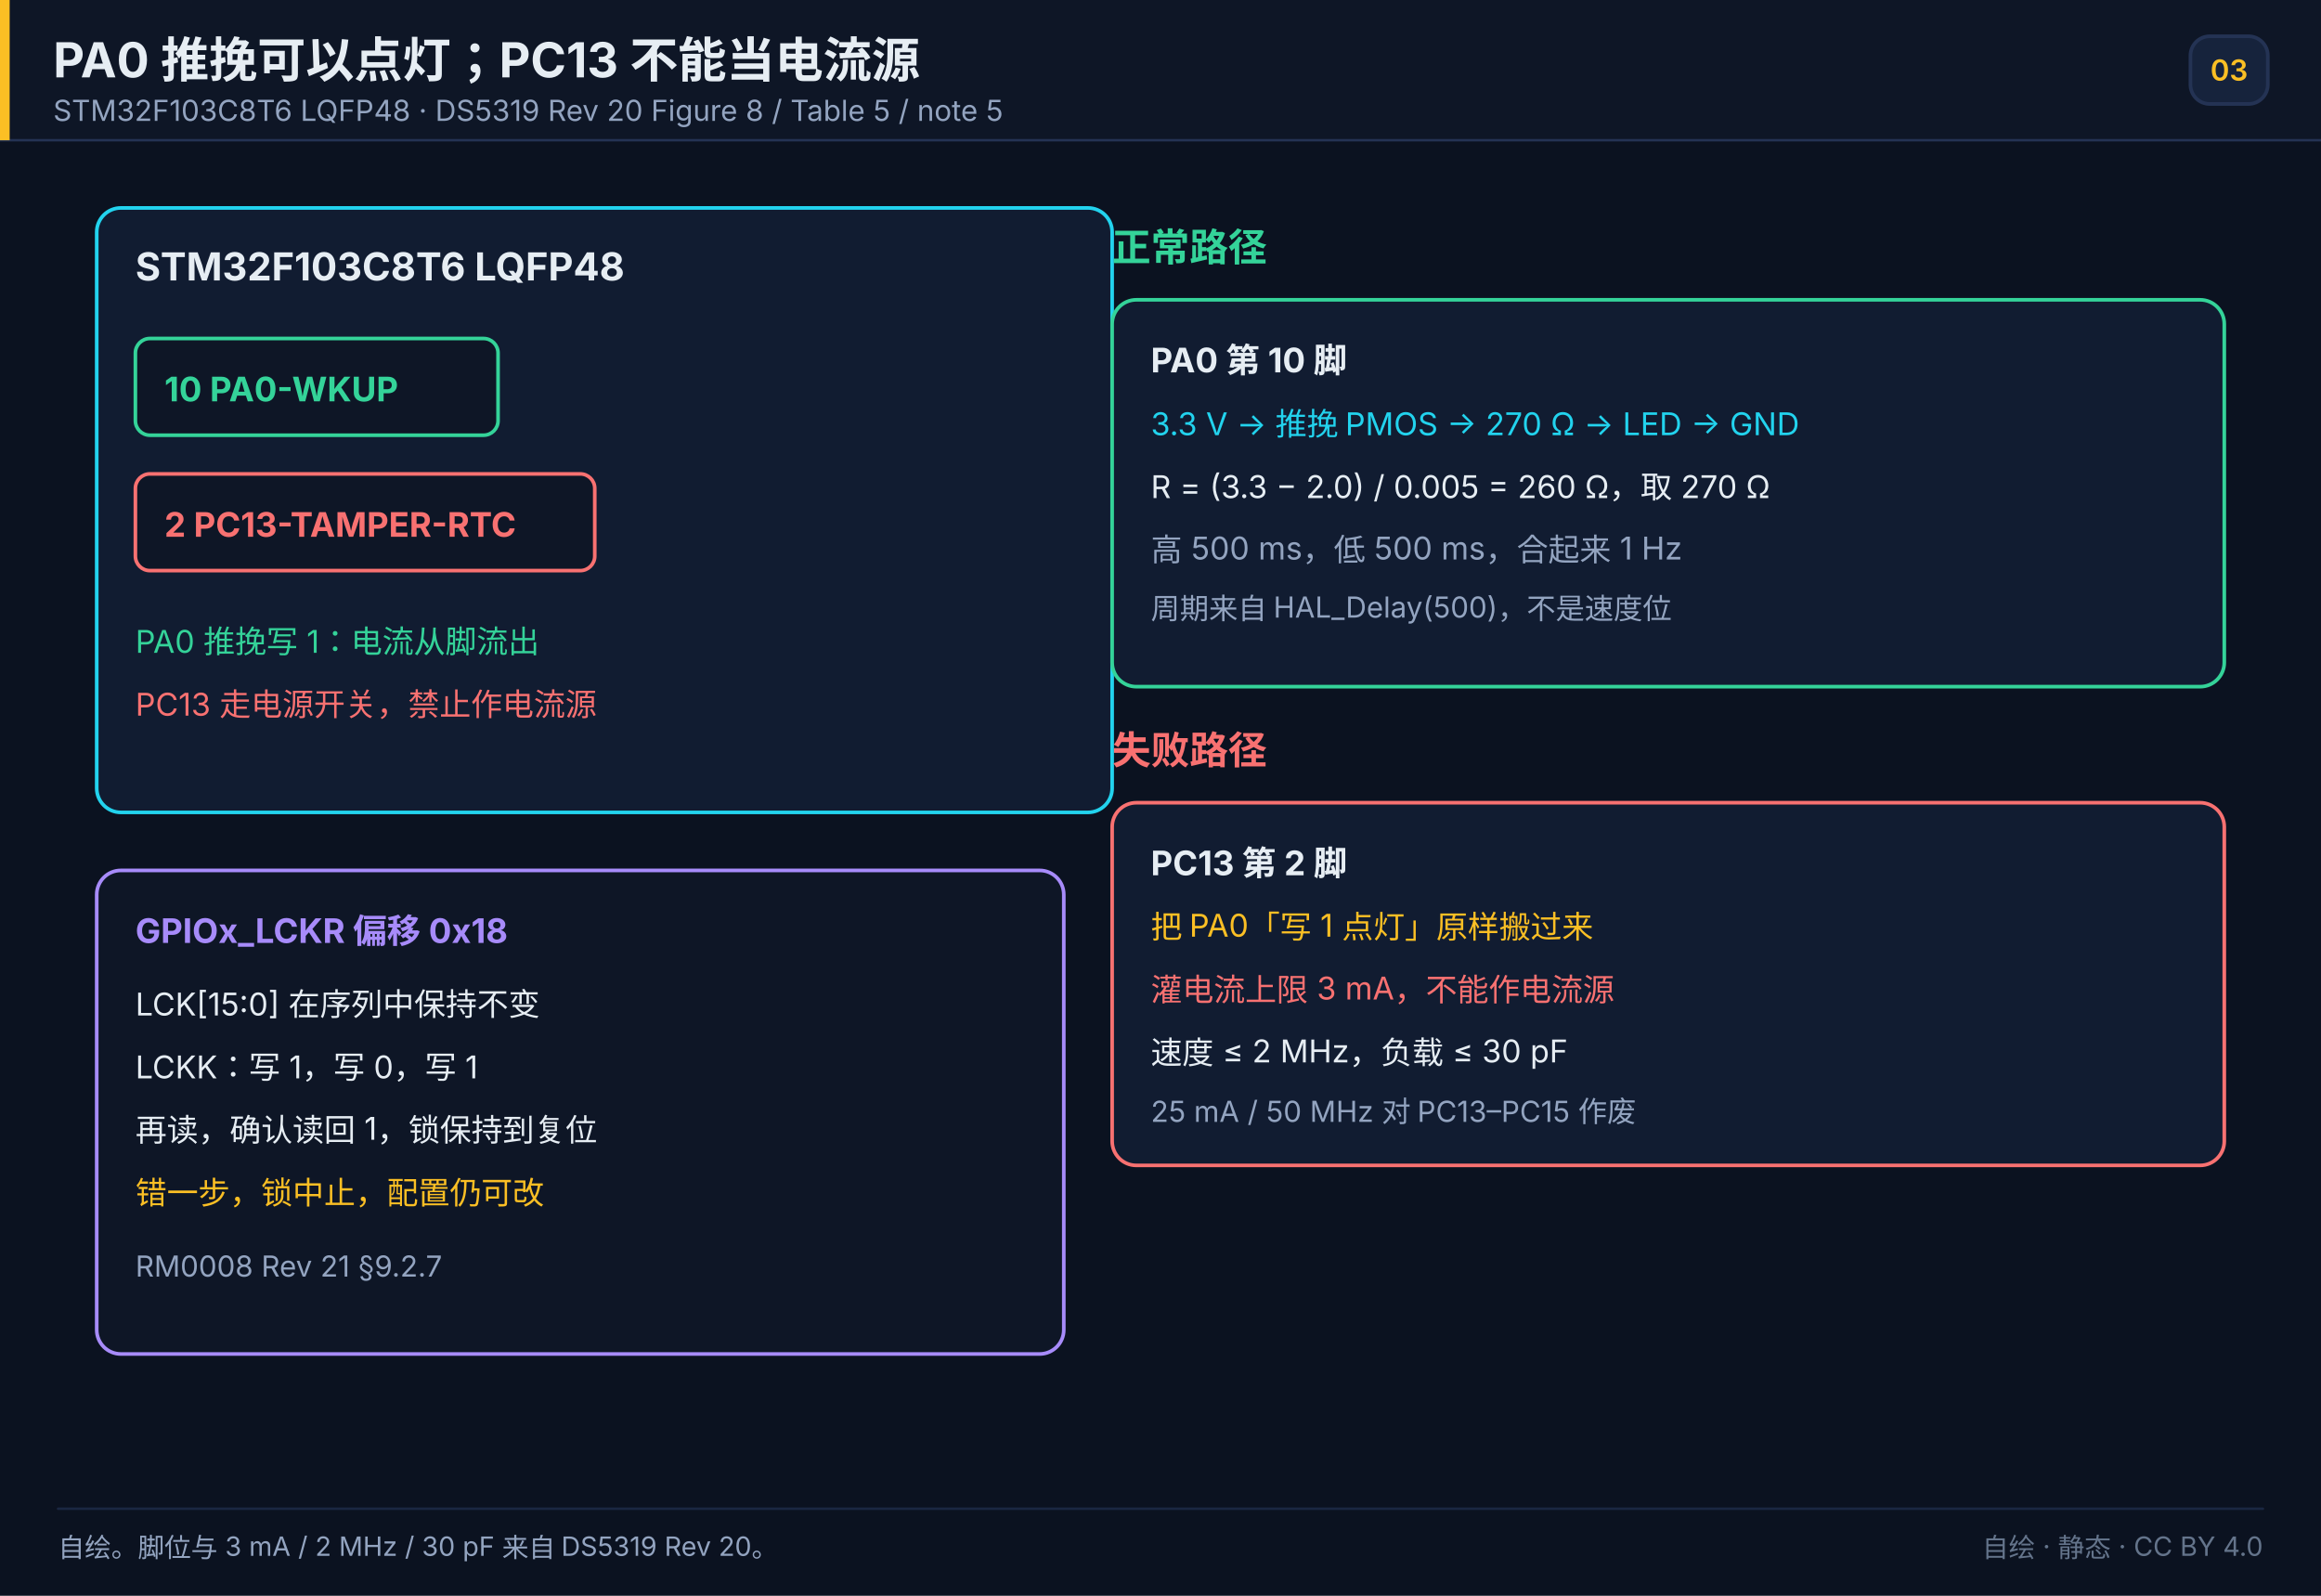
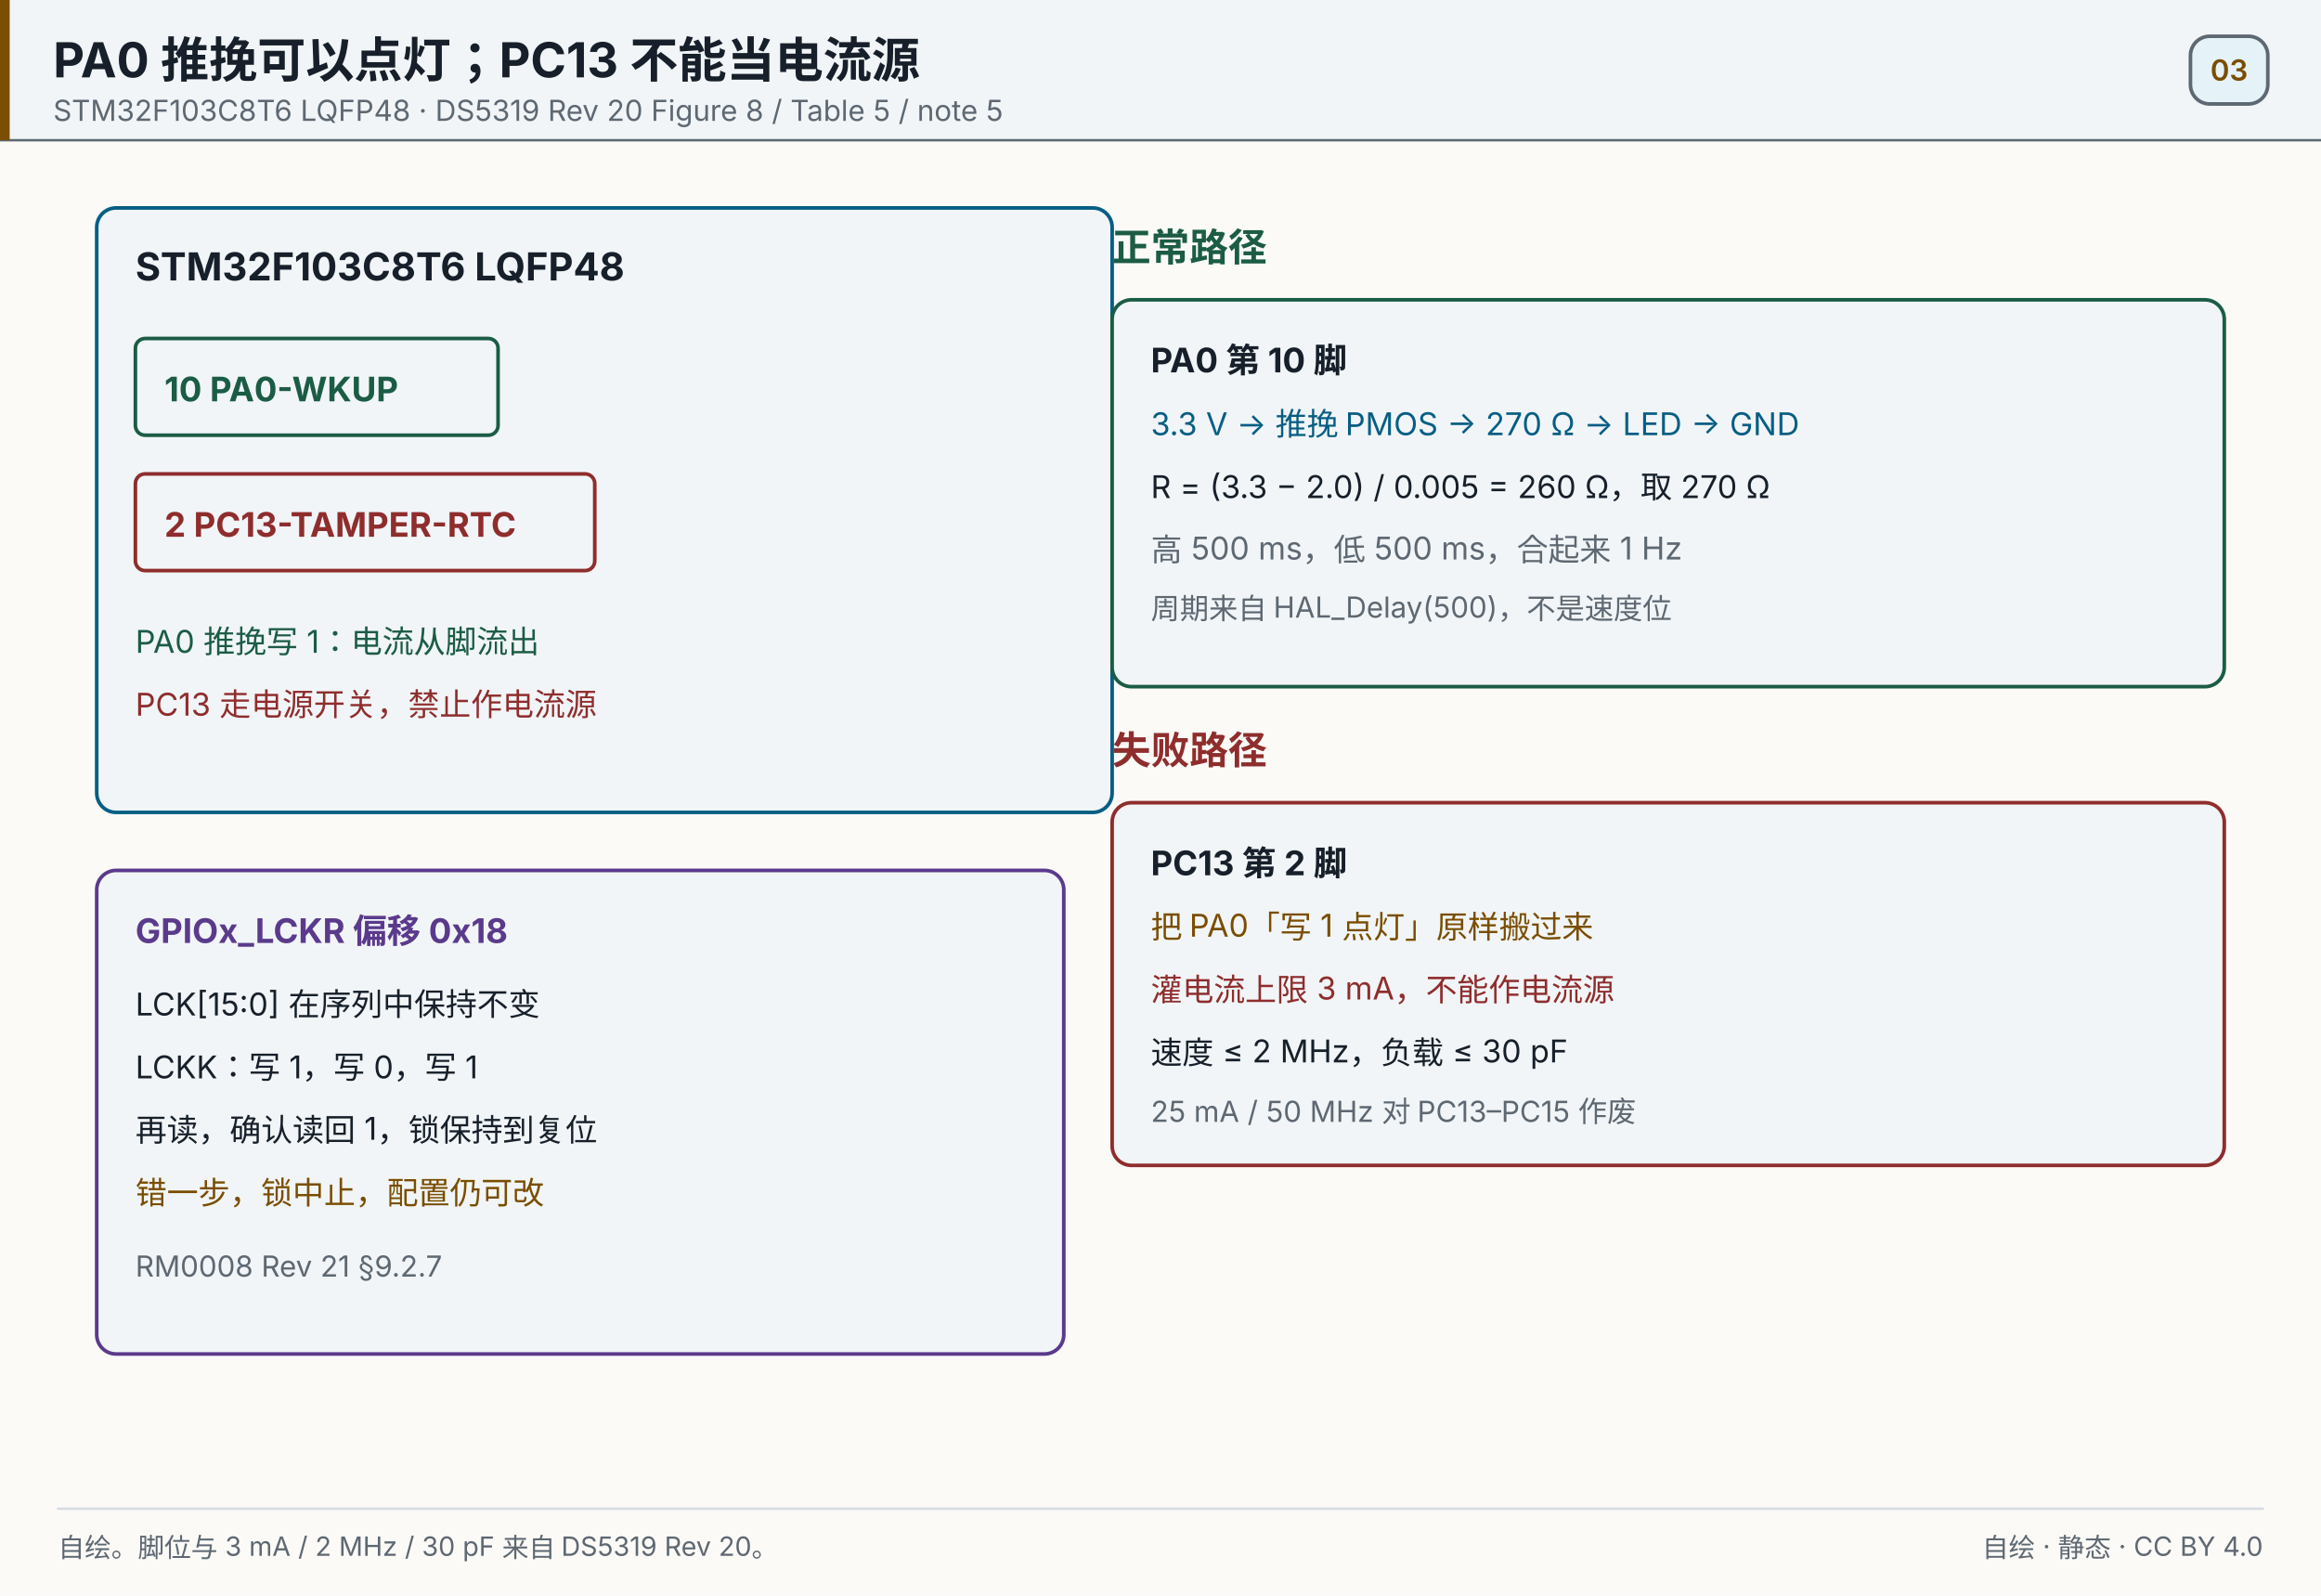
<svg xmlns="http://www.w3.org/2000/svg" width="960" height="660" viewBox="0 0 960 660" role="img" aria-label="PA0 推挽可以点灯；PC13 不能当电流源">
-   <rect x="0" y="0" width="960" height="660" fill="#0b1220" />
-   <rect x="0" y="0" width="960" height="58" fill="#0e1626" opacity="1" />
-   <line x1="0" y1="58" x2="960" y2="58" stroke="#243354" stroke-width="1" stroke-linecap="round" opacity="1" />
-   <rect x="0" y="0" width="4" height="58" fill="#fbbf24" opacity="1" />
-   <text x="22" y="32" font-size="20" fill="#e6edf3" text-anchor="start" opacity="1" font-family="'PingFang SC','Hiragino Sans GB','Microsoft YaHei',system-ui,-apple-system,'Segoe UI',sans-serif" font-weight="700">PA0 推挽可以点灯；PC13 不能当电流源</text>
-   <text x="22" y="50" font-size="12" fill="#93a4c0" text-anchor="start" opacity="1" font-family="'PingFang SC','Hiragino Sans GB','Microsoft YaHei',system-ui,-apple-system,'Segoe UI',sans-serif">STM32F103C8T6 LQFP48 · DS5319 Rev 20 Figure 8 / Table 5 / note 5</text>
-   <rect x="906" y="15" width="32" height="28" fill="#16233c" opacity="1" rx="8" stroke="#243354" stroke-width="1.5" />
-   <text x="922" y="33.32" font-size="12" fill="#fbbf24" text-anchor="middle" opacity="1" font-family="'PingFang SC','Hiragino Sans GB','Microsoft YaHei',system-ui,-apple-system,'Segoe UI',sans-serif" font-weight="600">03</text>
-   <rect x="40" y="86" width="420" height="250" fill="#111c31" opacity="1" rx="10" stroke="#22d3ee" stroke-width="1.5" />
-   <text x="56" y="116" font-size="16" fill="#e6edf3" text-anchor="start" opacity="1" font-family="'PingFang SC','Hiragino Sans GB','Microsoft YaHei',system-ui,-apple-system,'Segoe UI',sans-serif" font-weight="700">STM32F103C8T6  LQFP48</text>
-   <rect x="56" y="140" width="150" height="40" fill="#0e1626" opacity="1" rx="6" stroke="#34d399" stroke-width="1.5" />
-   <text x="68" y="166" font-size="14" fill="#34d399" text-anchor="start" opacity="1" font-family="'PingFang SC','Hiragino Sans GB','Microsoft YaHei',system-ui,-apple-system,'Segoe UI',sans-serif" font-weight="700">10   PA0-WKUP</text>
-   <rect x="56" y="196" width="190" height="40" fill="#0e1626" opacity="1" rx="6" stroke="#f87171" stroke-width="1.5" />
-   <text x="68" y="222" font-size="14" fill="#f87171" text-anchor="start" opacity="1" font-family="'PingFang SC','Hiragino Sans GB','Microsoft YaHei',system-ui,-apple-system,'Segoe UI',sans-serif" font-weight="700">2   PC13-TAMPER-RTC</text>
-   <text x="56" y="270" font-size="13" fill="#34d399" text-anchor="start" opacity="1" font-family="'PingFang SC','Hiragino Sans GB','Microsoft YaHei',system-ui,-apple-system,'Segoe UI',sans-serif">PA0 推挽写 1：电流从脚流出</text>
-   <text x="56" y="296" font-size="13" fill="#f87171" text-anchor="start" opacity="1" font-family="'PingFang SC','Hiragino Sans GB','Microsoft YaHei',system-ui,-apple-system,'Segoe UI',sans-serif">PC13 走电源开关，禁止作电流源</text>
-   <text x="460" y="108" font-size="16" fill="#34d399" text-anchor="start" opacity="1" font-family="'PingFang SC','Hiragino Sans GB','Microsoft YaHei',system-ui,-apple-system,'Segoe UI',sans-serif" font-weight="700">正常路径</text>
-   <rect x="460" y="124" width="460" height="160" fill="#111c31" opacity="1" rx="10" stroke="#34d399" stroke-width="1.5" />
-   <text x="476" y="154" font-size="14" fill="#e6edf3" text-anchor="start" opacity="1" font-family="'PingFang SC','Hiragino Sans GB','Microsoft YaHei',system-ui,-apple-system,'Segoe UI',sans-serif" font-weight="700">PA0 第 10 脚</text>
-   <text x="476" y="180" font-size="13" fill="#22d3ee" text-anchor="start" opacity="1" font-family="'PingFang SC','Hiragino Sans GB','Microsoft YaHei',system-ui,-apple-system,'Segoe UI',sans-serif">3.3 V → 推挽 PMOS → 270 Ω → LED → GND</text>
-   <text x="476" y="206" font-size="13" fill="#e6edf3" text-anchor="start" opacity="1" font-family="'PingFang SC','Hiragino Sans GB','Microsoft YaHei',system-ui,-apple-system,'Segoe UI',sans-serif">R = (3.3 − 2.0) / 0.005 = 260 Ω，取 270 Ω</text>
-   <text x="476" y="232" font-size="13" fill="#93a4c0" text-anchor="start" opacity="1" font-family="'PingFang SC','Hiragino Sans GB','Microsoft YaHei',system-ui,-apple-system,'Segoe UI',sans-serif">高 500 ms，低 500 ms，合起来 1 Hz</text>
-   <text x="476" y="256" font-size="12" fill="#93a4c0" text-anchor="start" opacity="1" font-family="'PingFang SC','Hiragino Sans GB','Microsoft YaHei',system-ui,-apple-system,'Segoe UI',sans-serif">周期来自 HAL_Delay(500)，不是速度位</text>
-   <text x="460" y="316" font-size="16" fill="#f87171" text-anchor="start" opacity="1" font-family="'PingFang SC','Hiragino Sans GB','Microsoft YaHei',system-ui,-apple-system,'Segoe UI',sans-serif" font-weight="700">失败路径</text>
-   <rect x="460" y="332" width="460" height="150" fill="#111c31" opacity="1" rx="10" stroke="#f87171" stroke-width="1.5" />
-   <text x="476" y="362" font-size="14" fill="#e6edf3" text-anchor="start" opacity="1" font-family="'PingFang SC','Hiragino Sans GB','Microsoft YaHei',system-ui,-apple-system,'Segoe UI',sans-serif" font-weight="700">PC13 第 2 脚</text>
-   <text x="476" y="388" font-size="13" fill="#fbbf24" text-anchor="start" opacity="1" font-family="'PingFang SC','Hiragino Sans GB','Microsoft YaHei',system-ui,-apple-system,'Segoe UI',sans-serif">把 PA0「写 1 点灯」原样搬过来</text>
-   <text x="476" y="414" font-size="13" fill="#f87171" text-anchor="start" opacity="1" font-family="'PingFang SC','Hiragino Sans GB','Microsoft YaHei',system-ui,-apple-system,'Segoe UI',sans-serif">灌电流上限 3 mA，不能作电流源</text>
-   <text x="476" y="440" font-size="13" fill="#e6edf3" text-anchor="start" opacity="1" font-family="'PingFang SC','Hiragino Sans GB','Microsoft YaHei',system-ui,-apple-system,'Segoe UI',sans-serif">速度 ≤ 2 MHz，负载 ≤ 30 pF</text>
-   <text x="476" y="464" font-size="12" fill="#93a4c0" text-anchor="start" opacity="1" font-family="'PingFang SC','Hiragino Sans GB','Microsoft YaHei',system-ui,-apple-system,'Segoe UI',sans-serif">25 mA / 50 MHz 对 PC13–PC15 作废</text>
-   <rect x="40" y="360" width="400" height="200" fill="#0e1626" opacity="1" rx="10" stroke="#a78bfa" stroke-width="1.5" />
-   <text x="56" y="390" font-size="14" fill="#a78bfa" text-anchor="start" opacity="1" font-family="'PingFang SC','Hiragino Sans GB','Microsoft YaHei',system-ui,-apple-system,'Segoe UI',sans-serif" font-weight="700">GPIOx_LCKR  偏移 0x18</text>
-   <text x="56" y="420" font-size="13" fill="#e6edf3" text-anchor="start" opacity="1" font-family="'PingFang SC','Hiragino Sans GB','Microsoft YaHei',system-ui,-apple-system,'Segoe UI',sans-serif">LCK[15:0] 在序列中保持不变</text>
-   <text x="56" y="446" font-size="13" fill="#e6edf3" text-anchor="start" opacity="1" font-family="'PingFang SC','Hiragino Sans GB','Microsoft YaHei',system-ui,-apple-system,'Segoe UI',sans-serif">LCKK：写 1，写 0，写 1</text>
-   <text x="56" y="472" font-size="13" fill="#e6edf3" text-anchor="start" opacity="1" font-family="'PingFang SC','Hiragino Sans GB','Microsoft YaHei',system-ui,-apple-system,'Segoe UI',sans-serif">再读，确认读回 1，锁保持到复位</text>
-   <text x="56" y="498" font-size="13" fill="#fbbf24" text-anchor="start" opacity="1" font-family="'PingFang SC','Hiragino Sans GB','Microsoft YaHei',system-ui,-apple-system,'Segoe UI',sans-serif">错一步，锁中止，配置仍可改</text>
-   <text x="56" y="528" font-size="12" fill="#93a4c0" text-anchor="start" opacity="1" font-family="'PingFang SC','Hiragino Sans GB','Microsoft YaHei',system-ui,-apple-system,'Segoe UI',sans-serif">RM0008 Rev 21 §9.2.7</text>
-   <line x1="24" y1="624" x2="936" y2="624" stroke="#1a2742" stroke-width="1" stroke-linecap="round" opacity="1" />
-   <text x="24" y="644" font-size="11" fill="#93a4c0" text-anchor="start" opacity="1" font-family="'PingFang SC','Hiragino Sans GB','Microsoft YaHei',system-ui,-apple-system,'Segoe UI',sans-serif">自绘。脚位与 3 mA / 2 MHz / 30 pF 来自 DS5319 Rev 20。</text>
-   <text x="936" y="644" font-size="11" fill="#64748b" text-anchor="end" opacity="1" font-family="'PingFang SC','Hiragino Sans GB','Microsoft YaHei',system-ui,-apple-system,'Segoe UI',sans-serif">自绘 · 静态 · CC BY 4.0</text>
+   <rect x="0" y="0" width="960" height="660" fill="#fbfaf7" />
+   <rect x="0" y="0" width="960" height="58" fill="#f1f5f7" opacity="1" />
+   <line x1="0" y1="58" x2="960" y2="58" stroke="#5e6872" stroke-width="1" stroke-linecap="round" opacity="1" />
+   <rect x="0" y="0" width="4" height="58" fill="#7a4e00" opacity="1" />
+   <text x="22" y="32" font-size="20" fill="#17202a" text-anchor="start" opacity="1" font-family="'PingFang SC','Hiragino Sans GB','Microsoft YaHei',system-ui,-apple-system,'Segoe UI',sans-serif" font-weight="700">PA0 推挽可以点灯；PC13 不能当电流源</text>
+   <text x="22" y="50" font-size="12" fill="#5e6872" text-anchor="start" opacity="1" font-family="'PingFang SC','Hiragino Sans GB','Microsoft YaHei',system-ui,-apple-system,'Segoe UI',sans-serif">STM32F103C8T6 LQFP48 · DS5319 Rev 20 Figure 8 / Table 5 / note 5</text>
+   <rect x="906" y="15" width="32" height="28" fill="#e5f3f8" opacity="1" rx="8" stroke="#5e6872" stroke-width="1.5" />
+   <text x="922" y="33.32" font-size="12" fill="#7a4e00" text-anchor="middle" opacity="1" font-family="'PingFang SC','Hiragino Sans GB','Microsoft YaHei',system-ui,-apple-system,'Segoe UI',sans-serif" font-weight="600">03</text>
+   <rect x="40" y="86" width="420" height="250" fill="#f1f5f7" opacity="1" rx="8" stroke="#075e84" stroke-width="1.5" />
+   <text x="56" y="116" font-size="16" fill="#17202a" text-anchor="start" opacity="1" font-family="'PingFang SC','Hiragino Sans GB','Microsoft YaHei',system-ui,-apple-system,'Segoe UI',sans-serif" font-weight="700">STM32F103C8T6  LQFP48</text>
+   <rect x="56" y="140" width="150" height="40" fill="#f1f5f7" opacity="1" rx="4" stroke="#1b5c45" stroke-width="1.5" />
+   <text x="68" y="166" font-size="14" fill="#1b5c45" text-anchor="start" opacity="1" font-family="'PingFang SC','Hiragino Sans GB','Microsoft YaHei',system-ui,-apple-system,'Segoe UI',sans-serif" font-weight="700">10   PA0-WKUP</text>
+   <rect x="56" y="196" width="190" height="40" fill="#f1f5f7" opacity="1" rx="4" stroke="#8f2d2d" stroke-width="1.5" />
+   <text x="68" y="222" font-size="14" fill="#8f2d2d" text-anchor="start" opacity="1" font-family="'PingFang SC','Hiragino Sans GB','Microsoft YaHei',system-ui,-apple-system,'Segoe UI',sans-serif" font-weight="700">2   PC13-TAMPER-RTC</text>
+   <text x="56" y="270" font-size="13" fill="#1b5c45" text-anchor="start" opacity="1" font-family="'PingFang SC','Hiragino Sans GB','Microsoft YaHei',system-ui,-apple-system,'Segoe UI',sans-serif">PA0 推挽写 1：电流从脚流出</text>
+   <text x="56" y="296" font-size="13" fill="#8f2d2d" text-anchor="start" opacity="1" font-family="'PingFang SC','Hiragino Sans GB','Microsoft YaHei',system-ui,-apple-system,'Segoe UI',sans-serif">PC13 走电源开关，禁止作电流源</text>
+   <text x="460" y="108" font-size="16" fill="#1b5c45" text-anchor="start" opacity="1" font-family="'PingFang SC','Hiragino Sans GB','Microsoft YaHei',system-ui,-apple-system,'Segoe UI',sans-serif" font-weight="700">正常路径</text>
+   <rect x="460" y="124" width="460" height="160" fill="#f1f5f7" opacity="1" rx="8" stroke="#1b5c45" stroke-width="1.5" />
+   <text x="476" y="154" font-size="14" fill="#17202a" text-anchor="start" opacity="1" font-family="'PingFang SC','Hiragino Sans GB','Microsoft YaHei',system-ui,-apple-system,'Segoe UI',sans-serif" font-weight="700">PA0 第 10 脚</text>
+   <text x="476" y="180" font-size="13" fill="#075e84" text-anchor="start" opacity="1" font-family="'PingFang SC','Hiragino Sans GB','Microsoft YaHei',system-ui,-apple-system,'Segoe UI',sans-serif">3.3 V → 推挽 PMOS → 270 Ω → LED → GND</text>
+   <text x="476" y="206" font-size="13" fill="#17202a" text-anchor="start" opacity="1" font-family="'PingFang SC','Hiragino Sans GB','Microsoft YaHei',system-ui,-apple-system,'Segoe UI',sans-serif">R = (3.3 − 2.0) / 0.005 = 260 Ω，取 270 Ω</text>
+   <text x="476" y="232" font-size="13" fill="#5e6872" text-anchor="start" opacity="1" font-family="'PingFang SC','Hiragino Sans GB','Microsoft YaHei',system-ui,-apple-system,'Segoe UI',sans-serif">高 500 ms，低 500 ms，合起来 1 Hz</text>
+   <text x="476" y="256" font-size="12" fill="#5e6872" text-anchor="start" opacity="1" font-family="'PingFang SC','Hiragino Sans GB','Microsoft YaHei',system-ui,-apple-system,'Segoe UI',sans-serif">周期来自 HAL_Delay(500)，不是速度位</text>
+   <text x="460" y="316" font-size="16" fill="#8f2d2d" text-anchor="start" opacity="1" font-family="'PingFang SC','Hiragino Sans GB','Microsoft YaHei',system-ui,-apple-system,'Segoe UI',sans-serif" font-weight="700">失败路径</text>
+   <rect x="460" y="332" width="460" height="150" fill="#f1f5f7" opacity="1" rx="8" stroke="#8f2d2d" stroke-width="1.5" />
+   <text x="476" y="362" font-size="14" fill="#17202a" text-anchor="start" opacity="1" font-family="'PingFang SC','Hiragino Sans GB','Microsoft YaHei',system-ui,-apple-system,'Segoe UI',sans-serif" font-weight="700">PC13 第 2 脚</text>
+   <text x="476" y="388" font-size="13" fill="#7a4e00" text-anchor="start" opacity="1" font-family="'PingFang SC','Hiragino Sans GB','Microsoft YaHei',system-ui,-apple-system,'Segoe UI',sans-serif">把 PA0「写 1 点灯」原样搬过来</text>
+   <text x="476" y="414" font-size="13" fill="#8f2d2d" text-anchor="start" opacity="1" font-family="'PingFang SC','Hiragino Sans GB','Microsoft YaHei',system-ui,-apple-system,'Segoe UI',sans-serif">灌电流上限 3 mA，不能作电流源</text>
+   <text x="476" y="440" font-size="13" fill="#17202a" text-anchor="start" opacity="1" font-family="'PingFang SC','Hiragino Sans GB','Microsoft YaHei',system-ui,-apple-system,'Segoe UI',sans-serif">速度 ≤ 2 MHz，负载 ≤ 30 pF</text>
+   <text x="476" y="464" font-size="12" fill="#5e6872" text-anchor="start" opacity="1" font-family="'PingFang SC','Hiragino Sans GB','Microsoft YaHei',system-ui,-apple-system,'Segoe UI',sans-serif">25 mA / 50 MHz 对 PC13–PC15 作废</text>
+   <rect x="40" y="360" width="400" height="200" fill="#f1f5f7" opacity="1" rx="8" stroke="#5b3a8c" stroke-width="1.5" />
+   <text x="56" y="390" font-size="14" fill="#5b3a8c" text-anchor="start" opacity="1" font-family="'PingFang SC','Hiragino Sans GB','Microsoft YaHei',system-ui,-apple-system,'Segoe UI',sans-serif" font-weight="700">GPIOx_LCKR  偏移 0x18</text>
+   <text x="56" y="420" font-size="13" fill="#17202a" text-anchor="start" opacity="1" font-family="'PingFang SC','Hiragino Sans GB','Microsoft YaHei',system-ui,-apple-system,'Segoe UI',sans-serif">LCK[15:0] 在序列中保持不变</text>
+   <text x="56" y="446" font-size="13" fill="#17202a" text-anchor="start" opacity="1" font-family="'PingFang SC','Hiragino Sans GB','Microsoft YaHei',system-ui,-apple-system,'Segoe UI',sans-serif">LCKK：写 1，写 0，写 1</text>
+   <text x="56" y="472" font-size="13" fill="#17202a" text-anchor="start" opacity="1" font-family="'PingFang SC','Hiragino Sans GB','Microsoft YaHei',system-ui,-apple-system,'Segoe UI',sans-serif">再读，确认读回 1，锁保持到复位</text>
+   <text x="56" y="498" font-size="13" fill="#7a4e00" text-anchor="start" opacity="1" font-family="'PingFang SC','Hiragino Sans GB','Microsoft YaHei',system-ui,-apple-system,'Segoe UI',sans-serif">错一步，锁中止，配置仍可改</text>
+   <text x="56" y="528" font-size="12" fill="#5e6872" text-anchor="start" opacity="1" font-family="'PingFang SC','Hiragino Sans GB','Microsoft YaHei',system-ui,-apple-system,'Segoe UI',sans-serif">RM0008 Rev 21 §9.2.7</text>
+   <line x1="24" y1="624" x2="936" y2="624" stroke="#d7dce1" stroke-width="1" stroke-linecap="round" opacity="1" />
+   <text x="24" y="644" font-size="11" fill="#5e6872" text-anchor="start" opacity="1" font-family="'PingFang SC','Hiragino Sans GB','Microsoft YaHei',system-ui,-apple-system,'Segoe UI',sans-serif">自绘。脚位与 3 mA / 2 MHz / 30 pF 来自 DS5319 Rev 20。</text>
+   <text x="936" y="644" font-size="11" fill="#5e6872" text-anchor="end" opacity="1" font-family="'PingFang SC','Hiragino Sans GB','Microsoft YaHei',system-ui,-apple-system,'Segoe UI',sans-serif">自绘 · 静态 · CC BY 4.0</text>
</svg>
